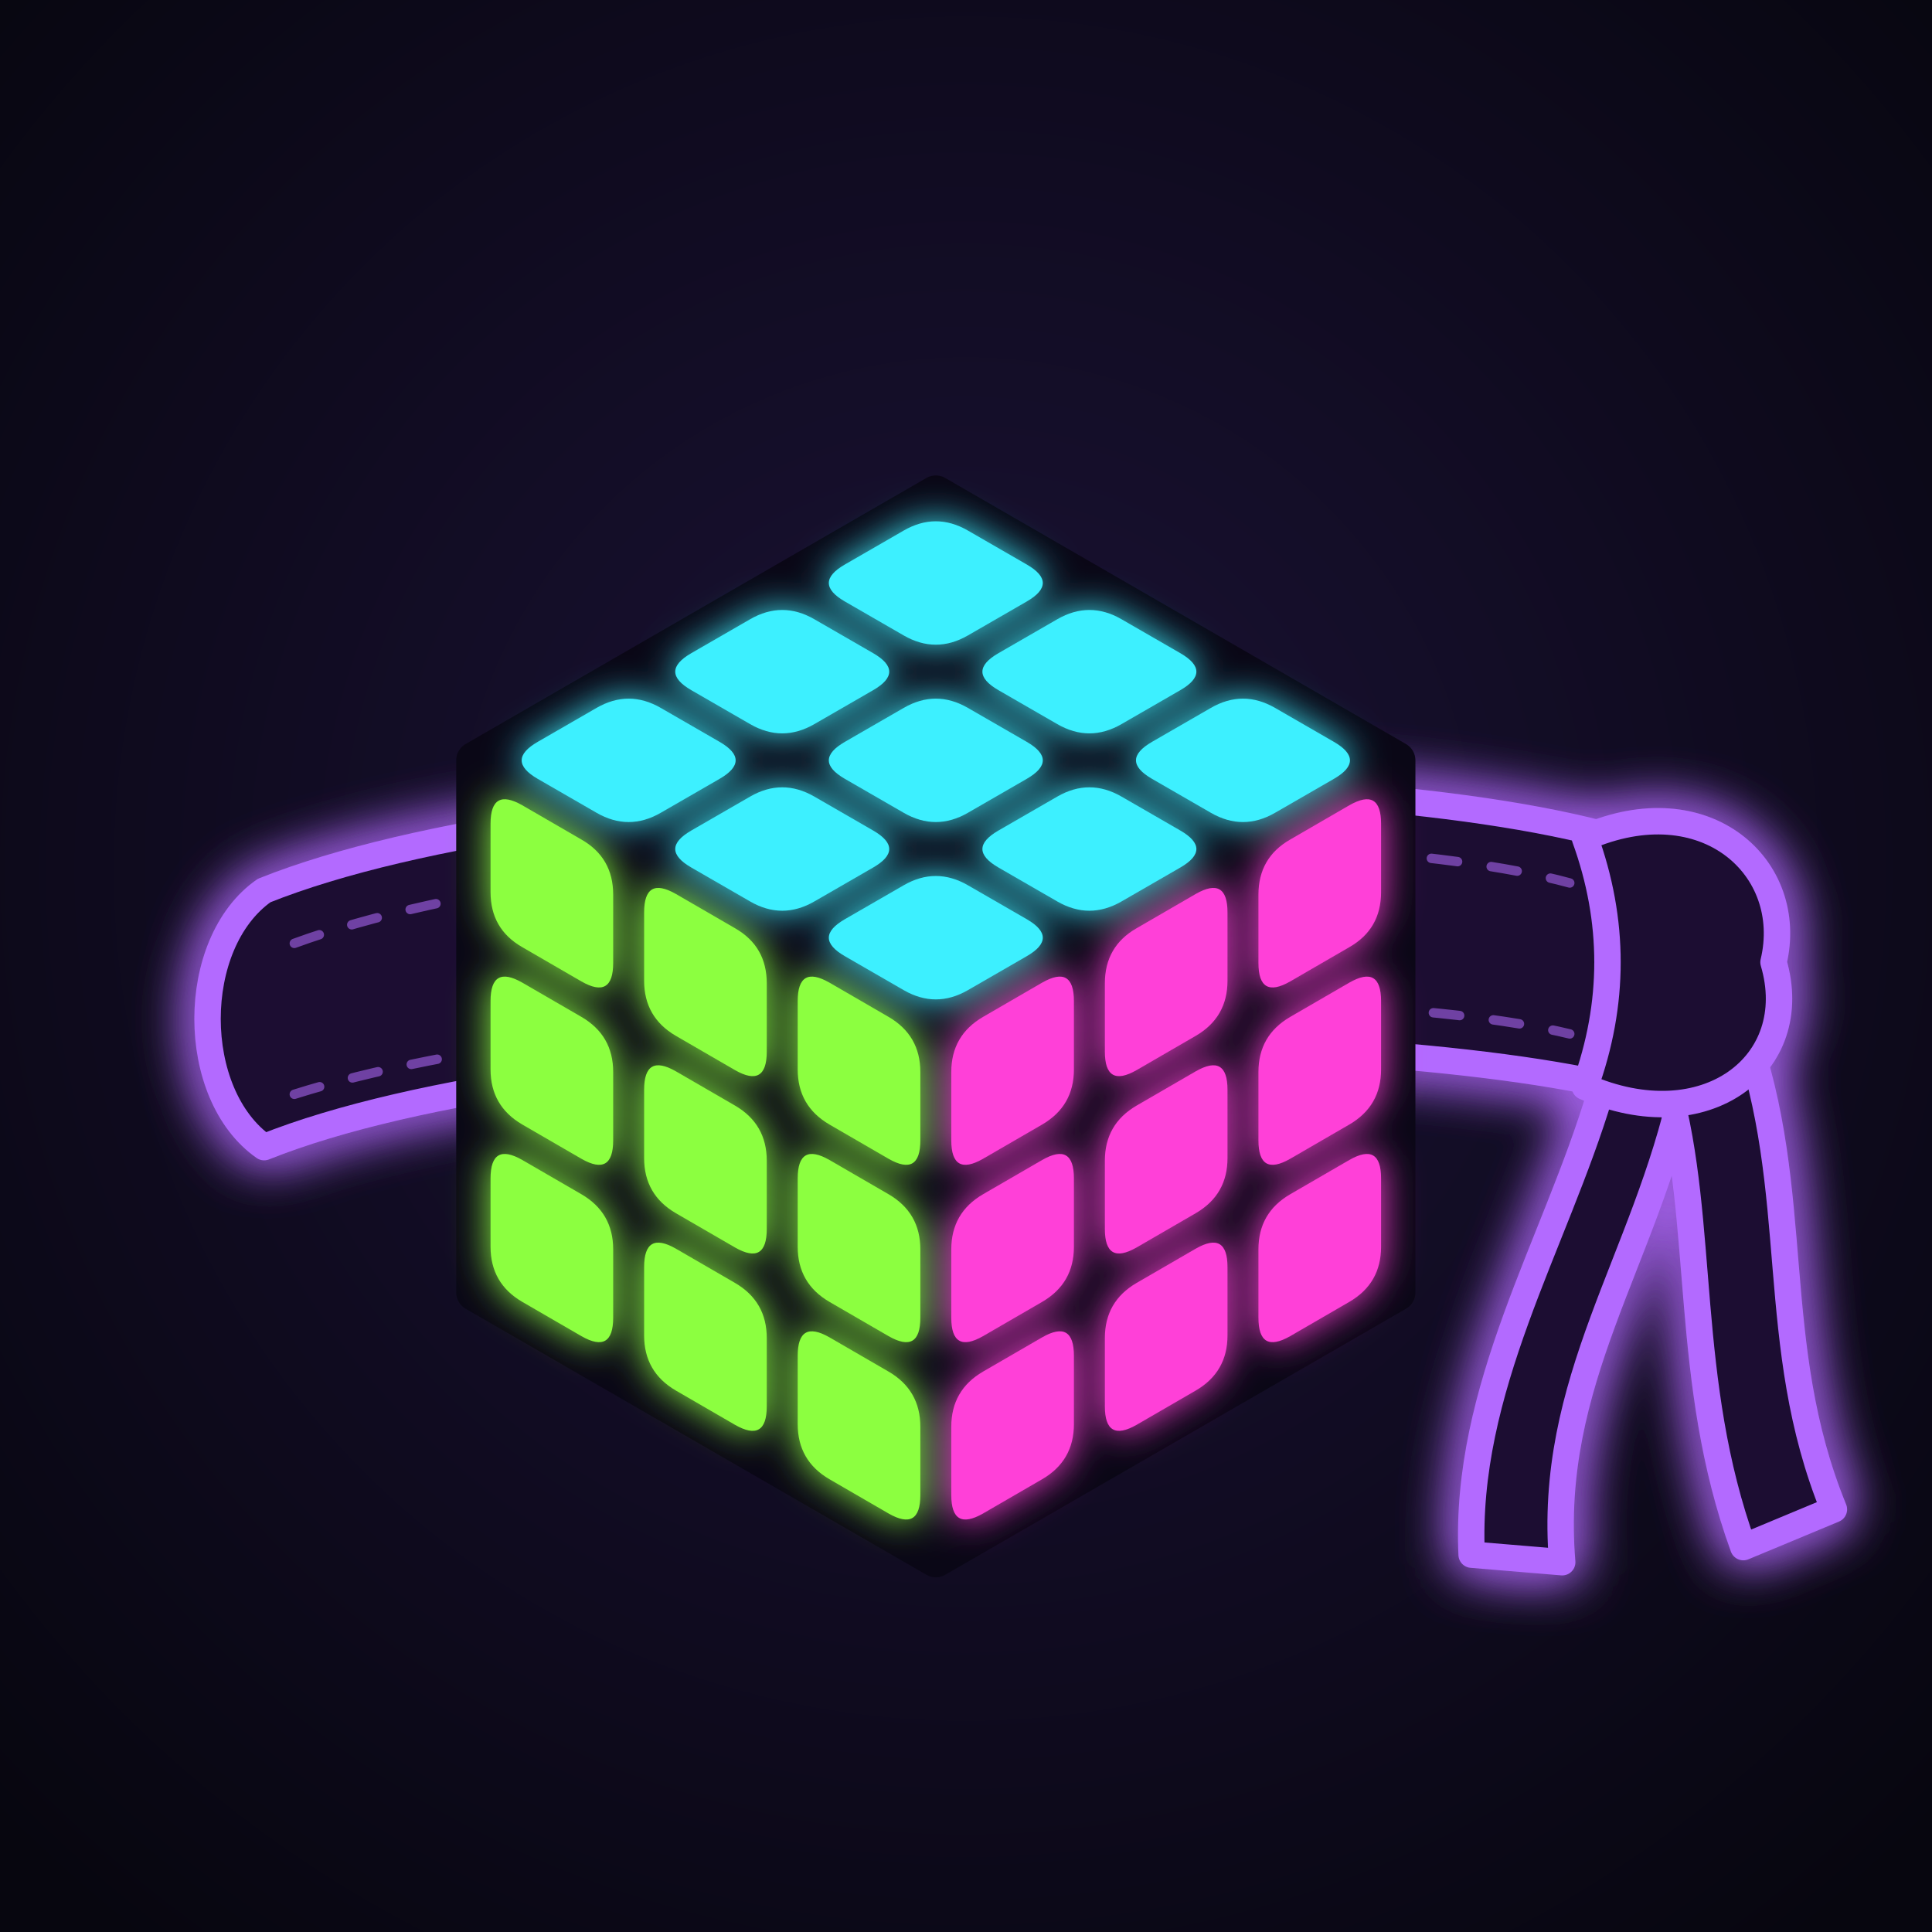
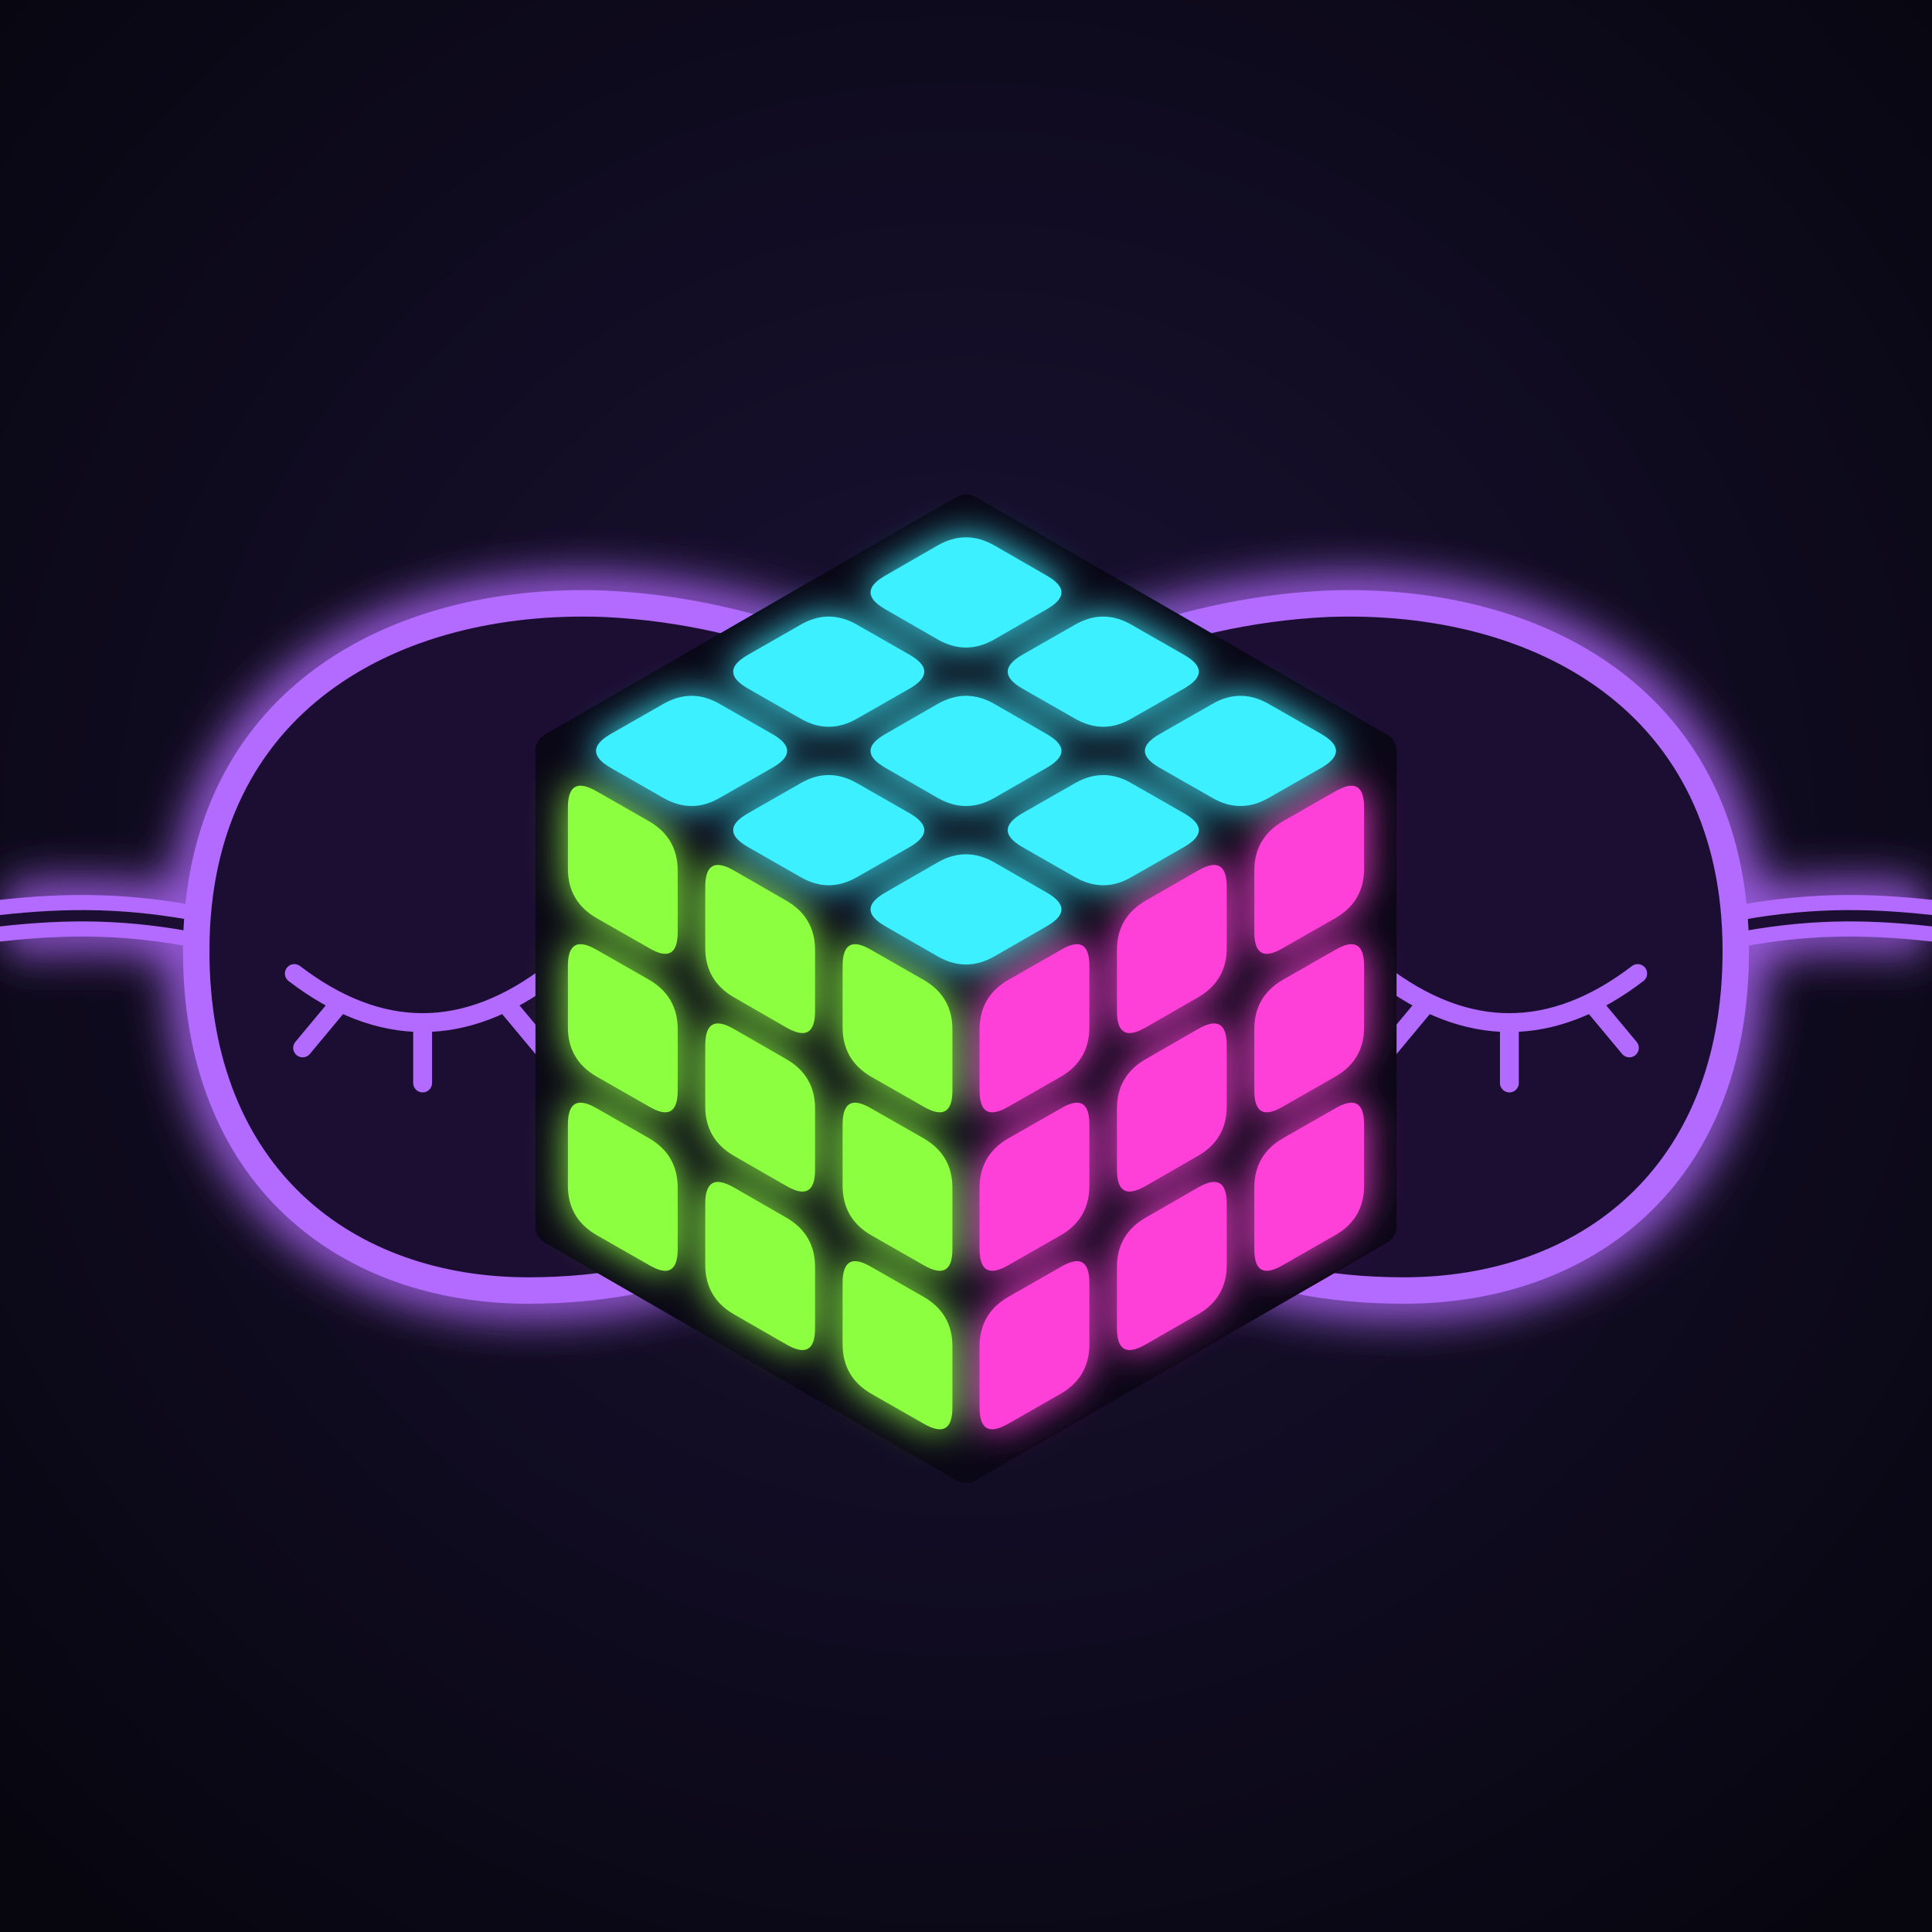
<svg xmlns="http://www.w3.org/2000/svg" viewBox="0 0 512 512" width="512" height="512">
  <defs>
    <radialGradient id="bg" cx="50%" cy="45%" r="70%">
      <stop offset="0" stop-color="#1b1236" />
      <stop offset="1" stop-color="#07060f" />
    </radialGradient>
    <filter id="glow" x="-30%" y="-30%" width="160%" height="160%">
      <feGaussianBlur stdDeviation="7" result="b" />
      <feMerge>
        <feMergeNode in="b" />
        <feMergeNode in="b" />
        <feMergeNode in="SourceGraphic" />
      </feMerge>
    </filter>
    <filter id="glow2" x="-30%" y="-30%" width="160%" height="160%">
      <feGaussianBlur stdDeviation="5" result="b" />
      <feMerge>
        <feMergeNode in="b" />
        <feMergeNode in="SourceGraphic" />
      </feMerge>
    </filter>
  </defs>
  <rect width="512" height="512" fill="url(#bg)" />
  <g transform="translate(256 256) scale(1.0) translate(-256 -256)">
    <g filter="url(#glow)" fill="none" stroke="#b36bff" stroke-width="7" stroke-linejoin="round" stroke-linecap="round">
-       <path d="M446 288 C 436 334, 410 366, 414 414 L 390 412 C 388 368, 412 330, 424 290" fill="#1a0f33" />
-       <path d="M462 272 C 478 316, 468 356, 486 400 L 462 410 C 446 366, 452 324, 442 288" fill="#1a0f33" />
-       <path d="M70 236 C 150 204, 350 200, 428 222 L 428 288 C 350 270, 150 272, 70 304 C 50 290, 50 250, 70 236 Z" fill="#1a0f33" />
-       <path d="M420 222 C 452 208, 476 230, 470 255 C 478 282, 452 302, 420 288 C 428 266, 428 244, 420 222 Z" fill="#1a0f33" />
+       <path d="M54 246 C 34 242, 18 242, 0 244 M458 246 C 478 242, 494 242, 512 244" stroke-width="11" />
+       <path d="M54 246 C 34 242, 18 242, 0 244 M458 246 C 478 242, 494 242, 512 244" stroke="#1a0f33" stroke-width="3" />
+       <path d="M52 252 C 52 186, 104 158, 160 160 C 204 162, 232 180, 256 184 C 280 180, 308 162, 352 160 C 408 158, 460 186, 460 252 C 460 312, 420 342, 372 342 C 330 342, 304 326, 286 312 C 272 300, 240 300, 226 312 C 208 326, 182 342, 140 342 C 92 342, 52 312, 52 252 Z" fill="#1a0f33" />
+       <path d="M78 258 Q 112 284, 146 258 M90.2 265.7 l-10 12 M112.0 271.0 l0 16 M133.8 265.7 l10 12 M366 258 Q 400 284, 434 258 M378.2 265.7 l-10 12 M400.0 271.0 l0 16 M421.8 265.7 l10 12" stroke-width="5" />
    </g>
-     <path d="M78 250 C 160 220, 350 216, 416 234 M78 290 C 160 264, 350 258, 416 274" fill="none" stroke="#b36bff" stroke-opacity=".55" stroke-width="2.5" stroke-dasharray="7 9" stroke-linecap="round" />
-     <path d="M248.0 131.0 L370.1 201.5 L370.1 342.5 L248.0 413.0 L125.9 342.5 L125.9 201.5 Z" fill="#0a0716" stroke="#0a0716" stroke-width="10" stroke-linejoin="round" />
+     <path d="M256.0 136.0 L365.1 199.0 L365.1 325.0 L256.0 388.0 L146.9 325.0 L146.9 199.0 Z" fill="#0a0716" stroke="#0a0716" stroke-width="10" stroke-linejoin="round" />
    <g filter="url(#glow2)">
-       <path d="M239.5 140.6 Q248.0 135.7 256.5 140.6 L272.1 149.6 Q280.6 154.5 272.1 159.4 L256.5 168.4 Q248.0 173.3 239.5 168.4 L223.9 159.4 Q215.4 154.5 223.9 149.6 Z" fill="#3ef0ff" />
-       <path d="M280.2 164.1 Q288.7 159.2 297.2 164.1 L312.8 173.1 Q321.3 178.0 312.8 182.9 L297.2 191.9 Q288.7 196.8 280.2 191.9 L264.6 182.9 Q256.1 178.0 264.6 173.1 Z" fill="#3ef0ff" />
-       <path d="M320.9 187.6 Q329.4 182.7 337.9 187.6 L353.5 196.6 Q362.0 201.5 353.5 206.4 L337.9 215.4 Q329.4 220.3 320.9 215.4 L305.3 206.4 Q296.8 201.5 305.3 196.6 Z" fill="#3ef0ff" />
-       <path d="M198.8 164.1 Q207.3 159.2 215.8 164.1 L231.4 173.1 Q239.9 178.0 231.4 182.9 L215.8 191.9 Q207.3 196.8 198.8 191.9 L183.2 182.9 Q174.7 178.0 183.2 173.1 Z" fill="#3ef0ff" />
-       <path d="M239.5 187.6 Q248.0 182.7 256.5 187.6 L272.1 196.6 Q280.6 201.5 272.1 206.4 L256.5 215.4 Q248.0 220.3 239.5 215.4 L223.9 206.4 Q215.4 201.5 223.9 196.6 Z" fill="#3ef0ff" />
-       <path d="M280.2 211.1 Q288.7 206.2 297.2 211.1 L312.8 220.1 Q321.3 225.0 312.8 229.9 L297.2 238.9 Q288.7 243.8 280.2 238.9 L264.6 229.9 Q256.1 225.0 264.6 220.1 Z" fill="#3ef0ff" />
-       <path d="M158.1 187.6 Q166.6 182.7 175.1 187.6 L190.7 196.6 Q199.2 201.5 190.7 206.4 L175.1 215.4 Q166.6 220.3 158.1 215.4 L142.5 206.4 Q134.0 201.5 142.5 196.6 Z" fill="#3ef0ff" />
-       <path d="M198.8 211.1 Q207.3 206.2 215.8 211.1 L231.4 220.1 Q239.9 225.0 231.4 229.9 L215.8 238.9 Q207.3 243.8 198.8 238.9 L183.2 229.9 Q174.7 225.0 183.2 220.1 Z" fill="#3ef0ff" />
-       <path d="M239.5 234.6 Q248.0 229.7 256.5 234.6 L272.1 243.6 Q280.6 248.5 272.1 253.4 L256.5 262.4 Q248.0 267.3 239.5 262.4 L223.9 253.4 Q215.4 248.5 223.9 243.6 Z" fill="#3ef0ff" />
-       <path d="M130.0 218.3 Q130.0 208.6 138.4 213.4 L154.1 222.5 Q162.5 227.3 162.5 237.1 L162.5 255.2 Q162.5 264.9 154.1 260.1 L138.4 251.0 Q130.0 246.2 130.0 236.4 Z" fill="#8cff3f" />
-       <path d="M170.7 241.8 Q170.7 232.1 179.1 236.9 L194.8 246.0 Q203.2 250.8 203.2 260.6 L203.2 278.7 Q203.2 288.4 194.8 283.6 L179.1 274.5 Q170.7 269.6 170.7 259.9 Z" fill="#8cff3f" />
-       <path d="M211.4 265.3 Q211.4 255.6 219.8 260.4 L235.5 269.5 Q243.9 274.4 243.9 284.1 L243.9 302.2 Q243.9 311.9 235.5 307.1 L219.8 298.0 Q211.4 293.1 211.4 283.4 Z" fill="#8cff3f" />
-       <path d="M130.0 265.3 Q130.0 255.6 138.4 260.4 L154.1 269.5 Q162.5 274.4 162.5 284.1 L162.5 302.2 Q162.5 311.9 154.1 307.1 L138.4 298.0 Q130.0 293.1 130.0 283.4 Z" fill="#8cff3f" />
-       <path d="M170.7 288.8 Q170.7 279.1 179.1 283.9 L194.8 293.0 Q203.2 297.9 203.2 307.6 L203.2 325.7 Q203.2 335.4 194.8 330.6 L179.1 321.5 Q170.7 316.6 170.7 306.9 Z" fill="#8cff3f" />
-       <path d="M211.4 312.3 Q211.4 302.6 219.8 307.4 L235.5 316.5 Q243.9 321.4 243.9 331.1 L243.9 349.2 Q243.9 358.9 235.5 354.1 L219.8 345.0 Q211.4 340.1 211.4 330.4 Z" fill="#8cff3f" />
-       <path d="M130.0 312.3 Q130.0 302.6 138.4 307.4 L154.1 316.5 Q162.5 321.4 162.5 331.1 L162.5 349.2 Q162.5 358.9 154.1 354.1 L138.4 345.0 Q130.0 340.1 130.0 330.4 Z" fill="#8cff3f" />
-       <path d="M170.7 335.8 Q170.7 326.1 179.1 330.9 L194.8 340.0 Q203.2 344.9 203.2 354.6 L203.2 372.7 Q203.2 382.4 194.8 377.6 L179.1 368.5 Q170.7 363.6 170.7 353.9 Z" fill="#8cff3f" />
-       <path d="M211.4 359.3 Q211.4 349.6 219.8 354.4 L235.5 363.5 Q243.9 368.4 243.9 378.1 L243.9 396.2 Q243.9 405.9 235.5 401.1 L219.8 392.0 Q211.4 387.1 211.4 377.4 Z" fill="#8cff3f" />
-       <path d="M252.1 284.1 Q252.1 274.4 260.5 269.5 L276.2 260.4 Q284.6 255.6 284.6 265.3 L284.6 283.4 Q284.6 293.1 276.2 298.0 L260.5 307.1 Q252.1 311.9 252.1 302.2 Z" fill="#ff3fd8" />
-       <path d="M292.8 260.6 Q292.8 250.8 301.2 246.0 L316.9 236.9 Q325.3 232.1 325.3 241.8 L325.3 259.9 Q325.3 269.6 316.9 274.5 L301.2 283.6 Q292.8 288.4 292.8 278.7 Z" fill="#ff3fd8" />
-       <path d="M333.5 237.1 Q333.5 227.3 341.9 222.5 L357.6 213.4 Q366.0 208.6 366.0 218.3 L366.0 236.4 Q366.0 246.2 357.6 251.0 L341.9 260.1 Q333.5 264.9 333.5 255.2 Z" fill="#ff3fd8" />
-       <path d="M252.1 331.1 Q252.1 321.4 260.5 316.5 L276.2 307.4 Q284.6 302.6 284.6 312.3 L284.6 330.4 Q284.6 340.1 276.2 345.0 L260.5 354.1 Q252.1 358.9 252.1 349.2 Z" fill="#ff3fd8" />
-       <path d="M292.8 307.6 Q292.8 297.9 301.2 293.0 L316.9 283.9 Q325.3 279.1 325.3 288.8 L325.3 306.9 Q325.3 316.6 316.9 321.5 L301.2 330.6 Q292.8 335.4 292.8 325.7 Z" fill="#ff3fd8" />
-       <path d="M333.5 284.1 Q333.5 274.4 341.9 269.5 L357.6 260.4 Q366.0 255.6 366.0 265.3 L366.0 283.4 Q366.0 293.1 357.6 298.0 L341.9 307.1 Q333.5 311.9 333.5 302.2 Z" fill="#ff3fd8" />
-       <path d="M252.1 378.1 Q252.1 368.4 260.5 363.5 L276.2 354.4 Q284.6 349.6 284.6 359.3 L284.6 377.4 Q284.6 387.1 276.2 392.0 L260.5 401.1 Q252.1 405.9 252.1 396.2 Z" fill="#ff3fd8" />
-       <path d="M292.8 354.6 Q292.8 344.9 301.2 340.0 L316.9 330.9 Q325.3 326.1 325.3 335.8 L325.3 353.9 Q325.3 363.6 316.9 368.5 L301.2 377.6 Q292.8 382.4 292.8 372.7 Z" fill="#ff3fd8" />
-       <path d="M333.5 331.1 Q333.5 321.4 341.9 316.5 L357.6 307.4 Q366.0 302.6 366.0 312.3 L366.0 330.4 Q366.0 340.1 357.6 345.0 L341.9 354.1 Q333.5 358.9 333.5 349.2 Z" fill="#ff3fd8" />
+       <path d="M248.4 144.6 Q256.0 140.2 263.6 144.6 L277.5 152.6 Q285.1 157.0 277.5 161.4 L263.6 169.4 Q256.0 173.8 248.4 169.4 L234.5 161.4 Q226.9 157.0 234.5 152.6 Z" fill="#3ef0ff" />
+       <path d="M284.8 165.6 Q292.4 161.2 299.9 165.6 L313.9 173.6 Q321.5 178.0 313.9 182.4 L299.9 190.4 Q292.4 194.8 284.8 190.4 L270.8 182.4 Q263.3 178.0 270.8 173.6 Z" fill="#3ef0ff" />
+       <path d="M321.2 186.6 Q328.7 182.2 336.3 186.6 L350.3 194.6 Q357.8 199.0 350.3 203.4 L336.3 211.4 Q328.7 215.8 321.2 211.4 L307.2 203.4 Q299.6 199.0 307.2 194.6 Z" fill="#3ef0ff" />
+       <path d="M212.1 165.6 Q219.6 161.2 227.2 165.6 L241.2 173.6 Q248.7 178.0 241.2 182.4 L227.2 190.4 Q219.6 194.8 212.1 190.4 L198.1 182.4 Q190.5 178.0 198.1 173.6 Z" fill="#3ef0ff" />
+       <path d="M248.4 186.6 Q256.0 182.2 263.6 186.6 L277.5 194.6 Q285.1 199.0 277.5 203.4 L263.6 211.4 Q256.0 215.8 248.4 211.4 L234.5 203.4 Q226.9 199.0 234.5 194.6 Z" fill="#3ef0ff" />
+       <path d="M284.8 207.6 Q292.4 203.2 299.9 207.6 L313.9 215.6 Q321.5 220.0 313.9 224.4 L299.9 232.4 Q292.4 236.8 284.8 232.4 L270.8 224.4 Q263.3 220.0 270.8 215.6 Z" fill="#3ef0ff" />
+       <path d="M175.7 186.6 Q183.3 182.2 190.8 186.6 L204.8 194.6 Q212.4 199.0 204.8 203.4 L190.8 211.4 Q183.3 215.8 175.7 211.4 L161.7 203.4 Q154.2 199.0 161.7 194.6 Z" fill="#3ef0ff" />
+       <path d="M212.1 207.6 Q219.6 203.2 227.2 207.6 L241.2 215.6 Q248.7 220.0 241.2 224.4 L227.2 232.4 Q219.6 236.8 212.1 232.4 L198.1 224.4 Q190.5 220.0 198.1 215.6 Z" fill="#3ef0ff" />
+       <path d="M248.4 228.6 Q256.0 224.2 263.6 228.6 L277.5 236.6 Q285.1 241.0 277.5 245.4 L263.6 253.4 Q256.0 257.8 248.4 253.4 L234.5 245.4 Q226.9 241.0 234.5 236.6 Z" fill="#3ef0ff" />
+       <path d="M150.5 214.0 Q150.5 205.3 158.1 209.7 L172.1 217.7 Q179.6 222.1 179.6 230.8 L179.6 247.0 Q179.6 255.7 172.1 251.3 L158.1 243.3 Q150.5 238.9 150.5 230.2 Z" fill="#8cff3f" />
+       <path d="M186.9 235.0 Q186.9 226.3 194.5 230.7 L208.4 238.7 Q216.0 243.1 216.0 251.8 L216.0 268.0 Q216.0 276.7 208.4 272.3 L194.5 264.3 Q186.9 259.9 186.9 251.2 Z" fill="#8cff3f" />
+       <path d="M223.3 256.0 Q223.3 247.3 230.8 251.7 L244.8 259.7 Q252.4 264.1 252.4 272.8 L252.4 289.0 Q252.4 297.7 244.8 293.3 L230.8 285.3 Q223.3 280.9 223.3 272.2 Z" fill="#8cff3f" />
+       <path d="M150.5 256.0 Q150.5 247.3 158.1 251.7 L172.1 259.7 Q179.6 264.1 179.6 272.8 L179.6 289.0 Q179.6 297.7 172.1 293.3 L158.1 285.3 Q150.5 280.9 150.5 272.2 Z" fill="#8cff3f" />
+       <path d="M186.9 277.0 Q186.9 268.3 194.5 272.7 L208.4 280.7 Q216.0 285.1 216.0 293.8 L216.0 310.0 Q216.0 318.7 208.4 314.3 L194.5 306.3 Q186.9 301.9 186.9 293.2 Z" fill="#8cff3f" />
+       <path d="M223.3 298.0 Q223.3 289.3 230.8 293.7 L244.8 301.7 Q252.4 306.1 252.4 314.8 L252.4 331.0 Q252.4 339.7 244.8 335.3 L230.8 327.3 Q223.3 322.9 223.3 314.2 Z" fill="#8cff3f" />
+       <path d="M150.5 298.0 Q150.5 289.3 158.1 293.7 L172.1 301.7 Q179.6 306.1 179.6 314.8 L179.6 331.0 Q179.6 339.7 172.1 335.3 L158.1 327.3 Q150.5 322.9 150.5 314.2 Z" fill="#8cff3f" />
+       <path d="M186.9 319.0 Q186.9 310.3 194.5 314.7 L208.4 322.7 Q216.0 327.1 216.0 335.8 L216.0 352.0 Q216.0 360.7 208.4 356.3 L194.5 348.3 Q186.9 343.9 186.9 335.2 Z" fill="#8cff3f" />
+       <path d="M223.3 340.0 Q223.3 331.3 230.8 335.7 L244.8 343.7 Q252.4 348.1 252.4 356.8 L252.4 373.0 Q252.4 381.7 244.8 377.3 L230.8 369.3 Q223.3 364.9 223.3 356.2 Z" fill="#8cff3f" />
+       <path d="M259.6 272.8 Q259.6 264.1 267.2 259.7 L281.2 251.7 Q288.7 247.3 288.7 256.0 L288.7 272.2 Q288.7 280.9 281.2 285.3 L267.2 293.3 Q259.6 297.7 259.6 289.0 Z" fill="#ff3fd8" />
+       <path d="M296.0 251.8 Q296.0 243.1 303.6 238.7 L317.5 230.7 Q325.1 226.3 325.1 235.0 L325.1 251.2 Q325.1 259.9 317.5 264.3 L303.6 272.3 Q296.0 276.7 296.0 268.0 Z" fill="#ff3fd8" />
+       <path d="M332.4 230.8 Q332.4 222.1 339.9 217.7 L353.9 209.7 Q361.5 205.3 361.5 214.0 L361.5 230.2 Q361.5 238.9 353.9 243.3 L339.9 251.3 Q332.4 255.7 332.4 247.0 Z" fill="#ff3fd8" />
+       <path d="M259.6 314.8 Q259.6 306.1 267.2 301.7 L281.2 293.7 Q288.7 289.3 288.7 298.0 L288.7 314.2 Q288.7 322.9 281.2 327.3 L267.2 335.3 Q259.6 339.7 259.6 331.0 Z" fill="#ff3fd8" />
+       <path d="M296.0 293.8 Q296.0 285.1 303.6 280.7 L317.5 272.7 Q325.1 268.3 325.1 277.0 L325.1 293.2 Q325.1 301.9 317.5 306.3 L303.6 314.3 Q296.0 318.7 296.0 310.0 Z" fill="#ff3fd8" />
+       <path d="M332.4 272.8 Q332.4 264.1 339.9 259.7 L353.9 251.7 Q361.5 247.3 361.5 256.0 L361.5 272.2 Q361.5 280.9 353.9 285.3 L339.9 293.3 Q332.4 297.7 332.4 289.0 Z" fill="#ff3fd8" />
+       <path d="M259.6 356.8 Q259.6 348.1 267.2 343.7 L281.2 335.7 Q288.7 331.3 288.7 340.0 L288.7 356.2 Q288.7 364.9 281.2 369.3 L267.2 377.3 Q259.6 381.7 259.6 373.0 Z" fill="#ff3fd8" />
+       <path d="M296.0 335.8 Q296.0 327.1 303.6 322.7 L317.5 314.7 Q325.1 310.3 325.1 319.0 L325.1 335.2 Q325.1 343.9 317.5 348.3 L303.6 356.3 Q296.0 360.7 296.0 352.0 Z" fill="#ff3fd8" />
+       <path d="M332.4 314.8 Q332.4 306.1 339.9 301.7 L353.9 293.7 Q361.5 289.3 361.5 298.0 L361.5 314.2 Q361.5 322.9 353.9 327.3 L339.9 335.3 Q332.4 339.7 332.4 331.0 Z" fill="#ff3fd8" />
    </g>
  </g>
</svg>
